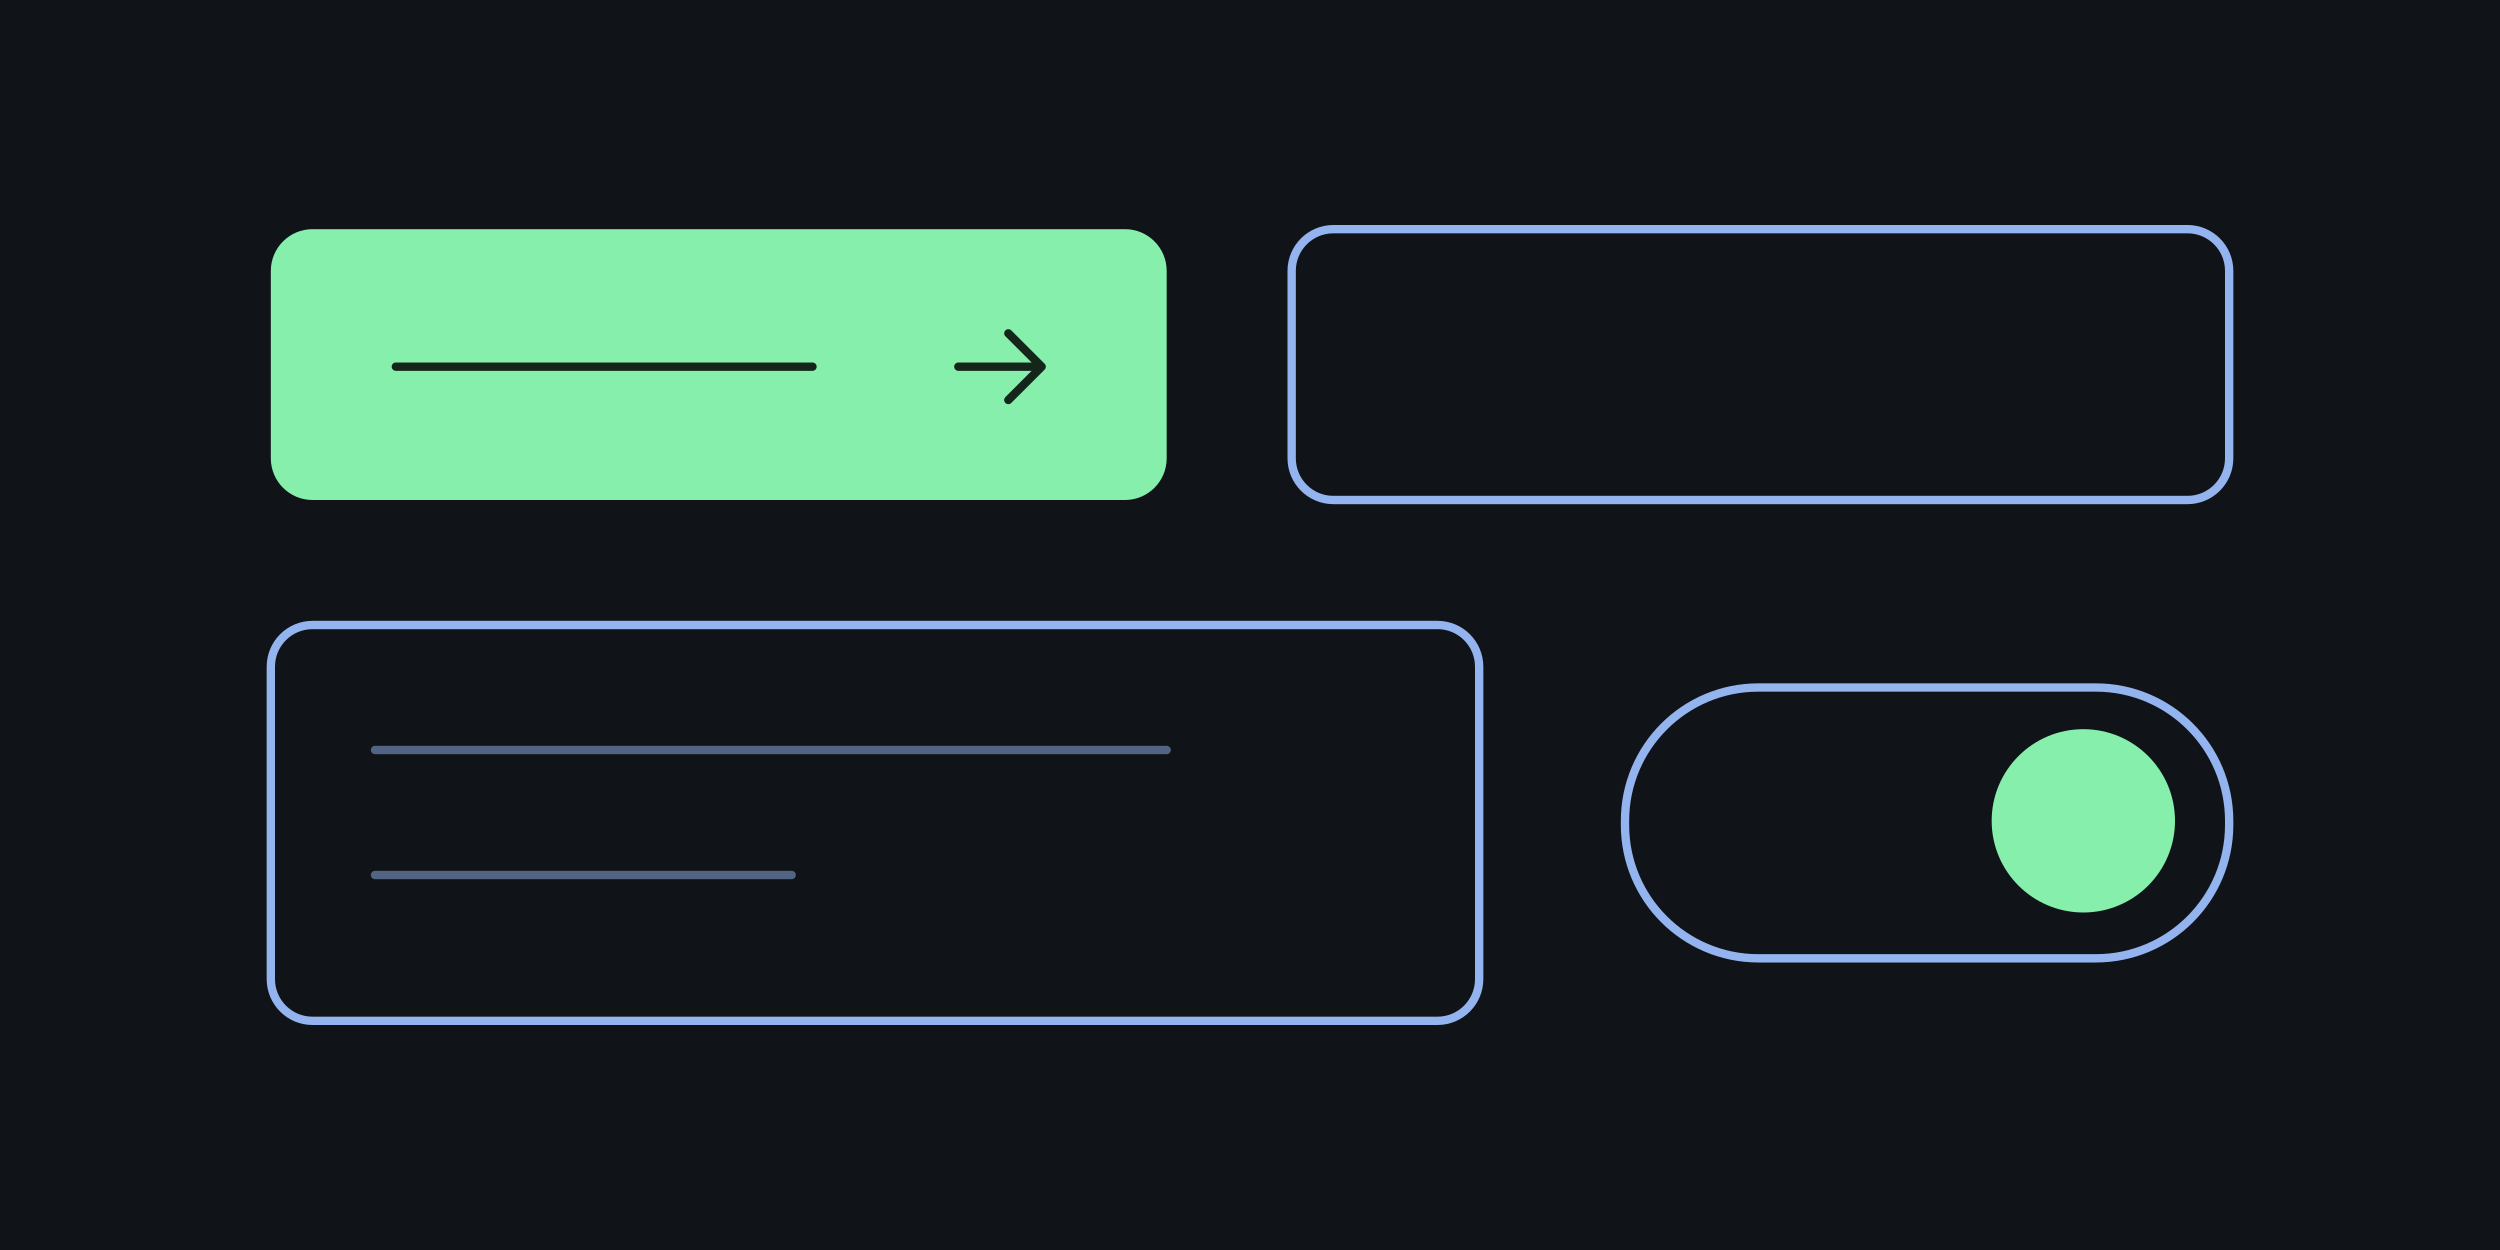
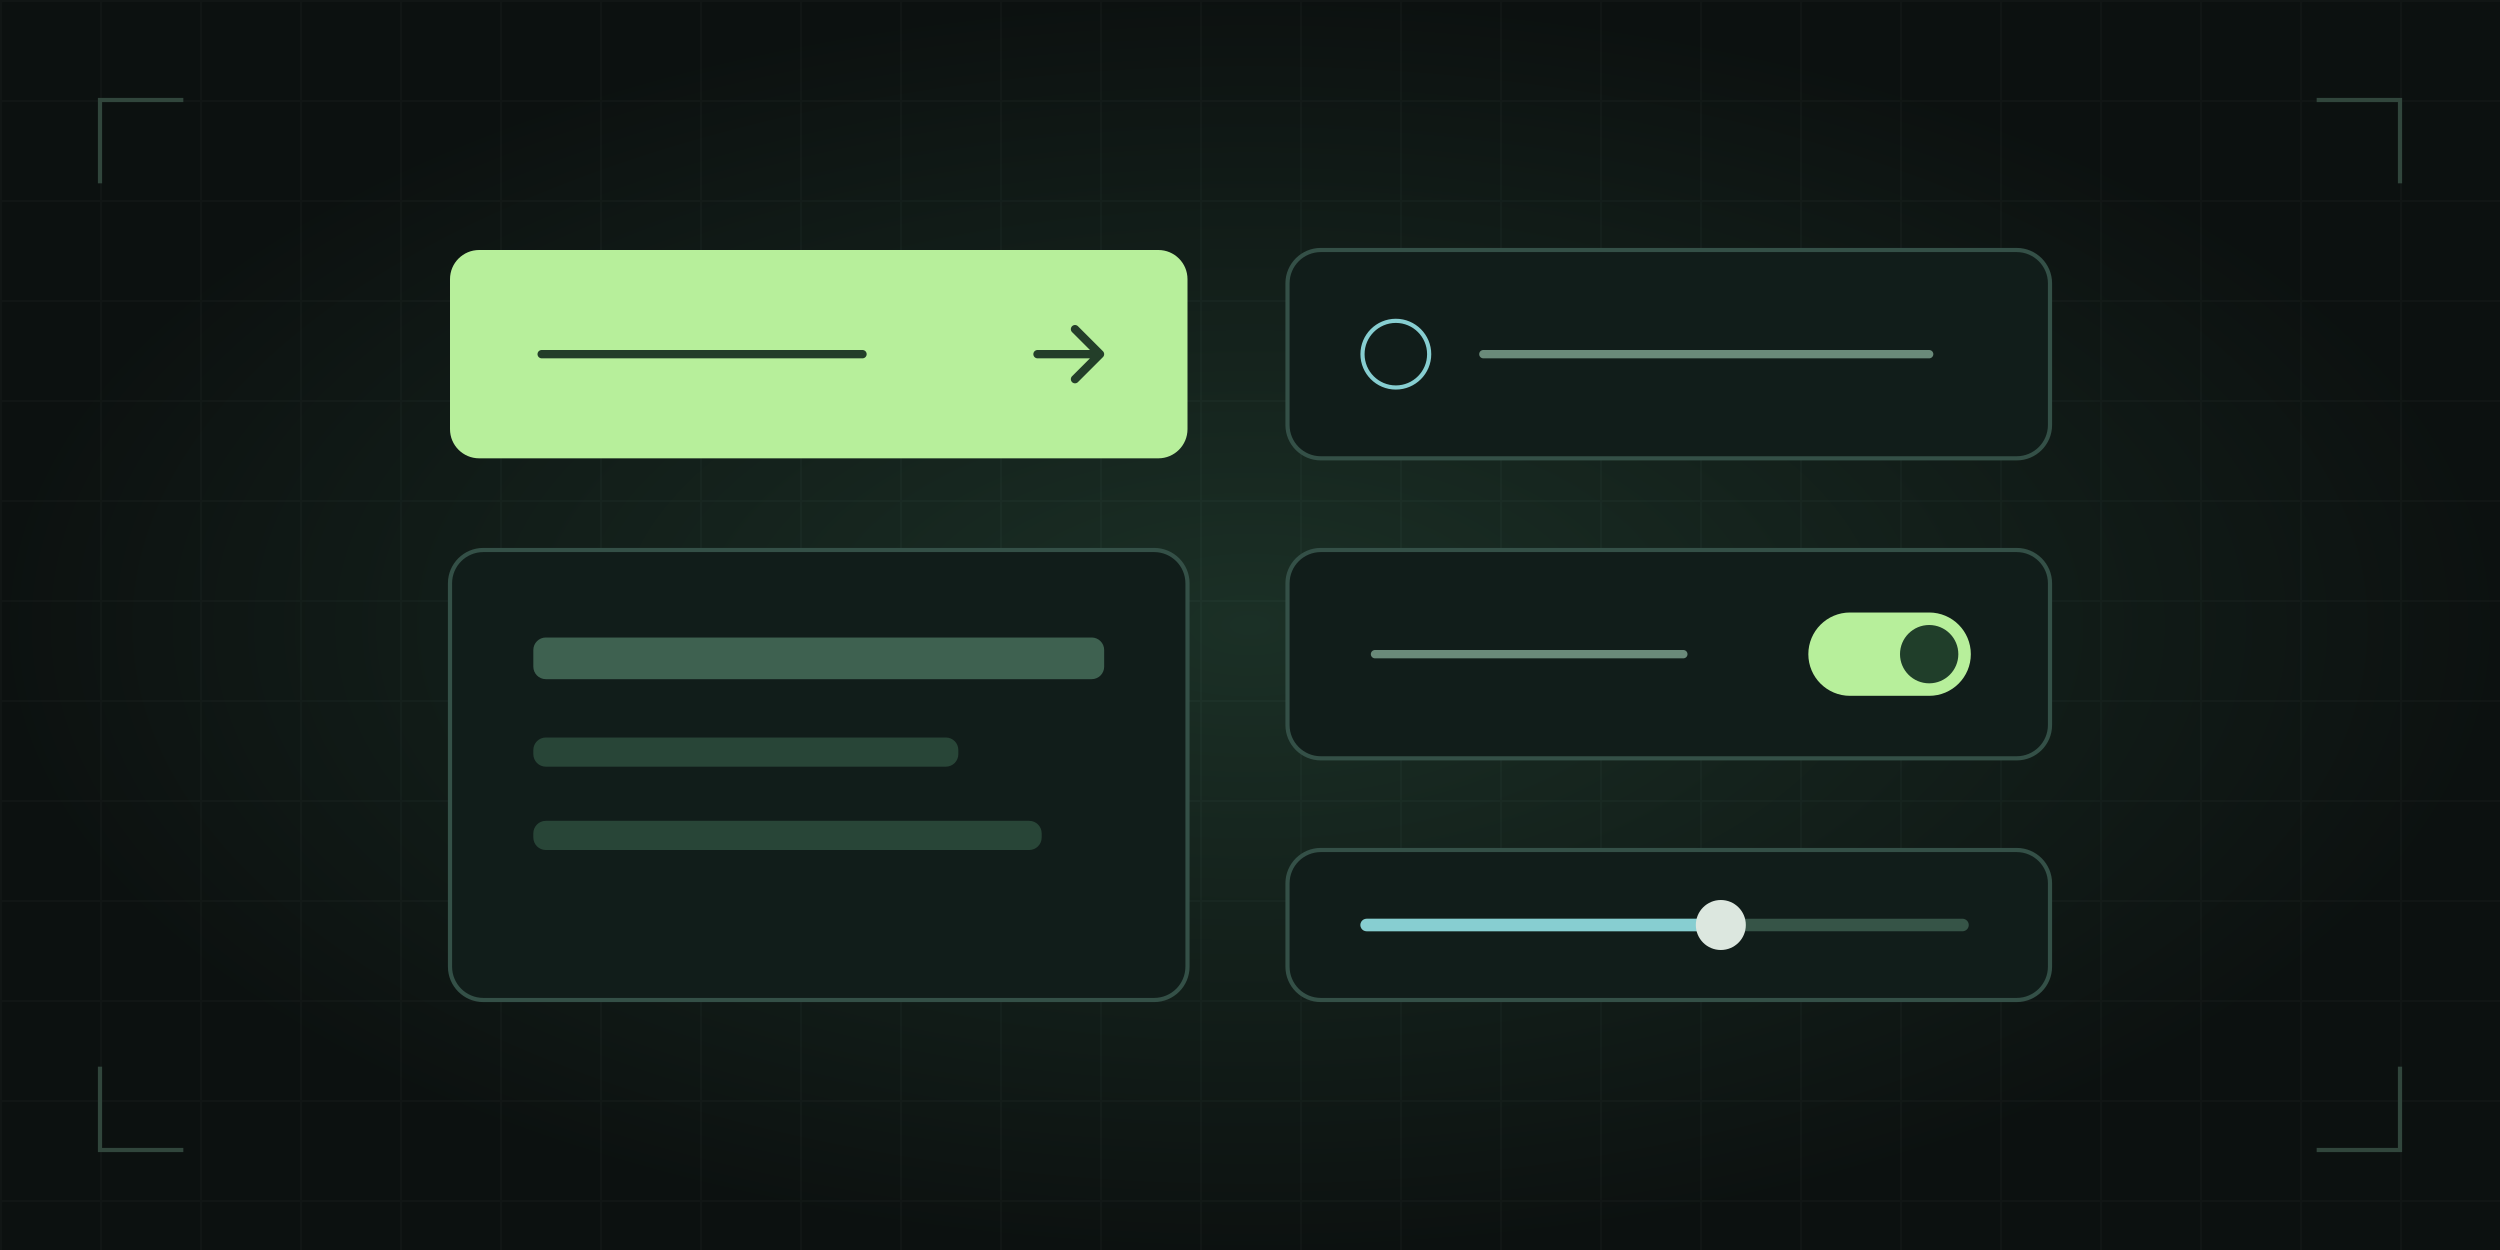
- <svg xmlns="http://www.w3.org/2000/svg" viewBox="0 0 600 300" fill="none">
-   <rect width="600" height="300" fill="#101419" />
-   <g stroke="#93b4ef" stroke-width="2" stroke-linecap="round" stroke-linejoin="round">
-     <rect x="65" y="55" width="215" height="65" rx="10" fill="#86efac" stroke="none" />
-     <path d="M95 88h100m35 0h20m-8-8 8 8-8 8" stroke="#14251a" />
-     <rect x="310" y="55" width="225" height="65" rx="10" />
-     <rect x="65" y="150" width="290" height="95" rx="10" />
-     <path d="M90 180h190M90 210h100" opacity=".5" />
-     <rect x="390" y="165" width="145" height="65" rx="32" />
-     <circle cx="500" cy="197" r="22" fill="#86efac" stroke="none" />
+ <svg xmlns="http://www.w3.org/2000/svg" width="600" height="300" viewBox="0 0 600 300" fill="none">
+   <defs>
+     <radialGradient id="ambient">
+       <stop stop-color="#1b3026" />
+       <stop offset="1" stop-color="#0c1110" />
+     </radialGradient>
+     <linearGradient id="glass" x2="1" y2="1">
+       <stop stop-color="#223c31" />
+       <stop offset="1" stop-color="#111d1a" />
+     </linearGradient>
+     <pattern id="grid" width="24" height="24" patternUnits="userSpaceOnUse">
+       <path d="M24 0H0V24" stroke="#a0bcae" stroke-opacity=".035" />
+     </pattern>
+   </defs>
+   <rect width="600" height="300" fill="#0c1110" />
+   <rect width="600" height="300" fill="url(#ambient)" />
+   <rect width="600" height="300" fill="url(#grid)" />
+   <path d="M24 44V24H44M556 24H576V44M24 256V276H44M556 276H576V256" stroke="#31463c" />
+   <g stroke-linecap="round" stroke-linejoin="round">
+     <rect x="108" y="60" width="177" height="50" rx="7" fill="#b7ef9b" stroke="none" />
+     <path d="M130 85h77m42 0h15m-6-6 6 6-6 6" stroke="#233e29" stroke-width="2" />
+     <rect x="309" y="60" width="183" height="50" rx="8" fill="#111d1a" stroke="#345047" />
+     <circle cx="335" cy="85" r="8" fill="none" stroke="#87ced1" />
+     <path d="M356 85h107" stroke="#6a8a7a" stroke-width="2" />
+     <rect x="108" y="132" width="177" height="108" rx="8" fill="#111d1a" stroke="#345047" />
+     <rect x="128" y="153" width="137" height="10" rx="3" fill="#3e6150" stroke="none" />
+     <rect x="128" y="177" width="102" height="7" rx="3" fill="#284537" stroke="none" />
+     <rect x="128" y="197" width="122" height="7" rx="3" fill="#284537" stroke="none" />
+     <rect x="309" y="132" width="183" height="50" rx="8" fill="#111d1a" stroke="#345047" />
+     <rect x="434" y="147" width="39" height="20" rx="10" fill="#b7ef9b" stroke="none" />
+     <circle cx="463" cy="157" r="7" fill="#203e2a" stroke="none" />
+     <path d="M330 157h74" stroke="#6a8a7a" stroke-width="2" />
+     <rect x="309" y="204" width="183" height="36" rx="8" fill="#111d1a" stroke="#345047" />
+     <path d="M328 222h143" stroke="#365447" stroke-width="3" />
+     <path d="M328 222h85" stroke="#87ced1" stroke-width="3" />
+     <circle cx="413" cy="222" r="6" fill="#dce7df" stroke="none" />
  </g>
</svg>
